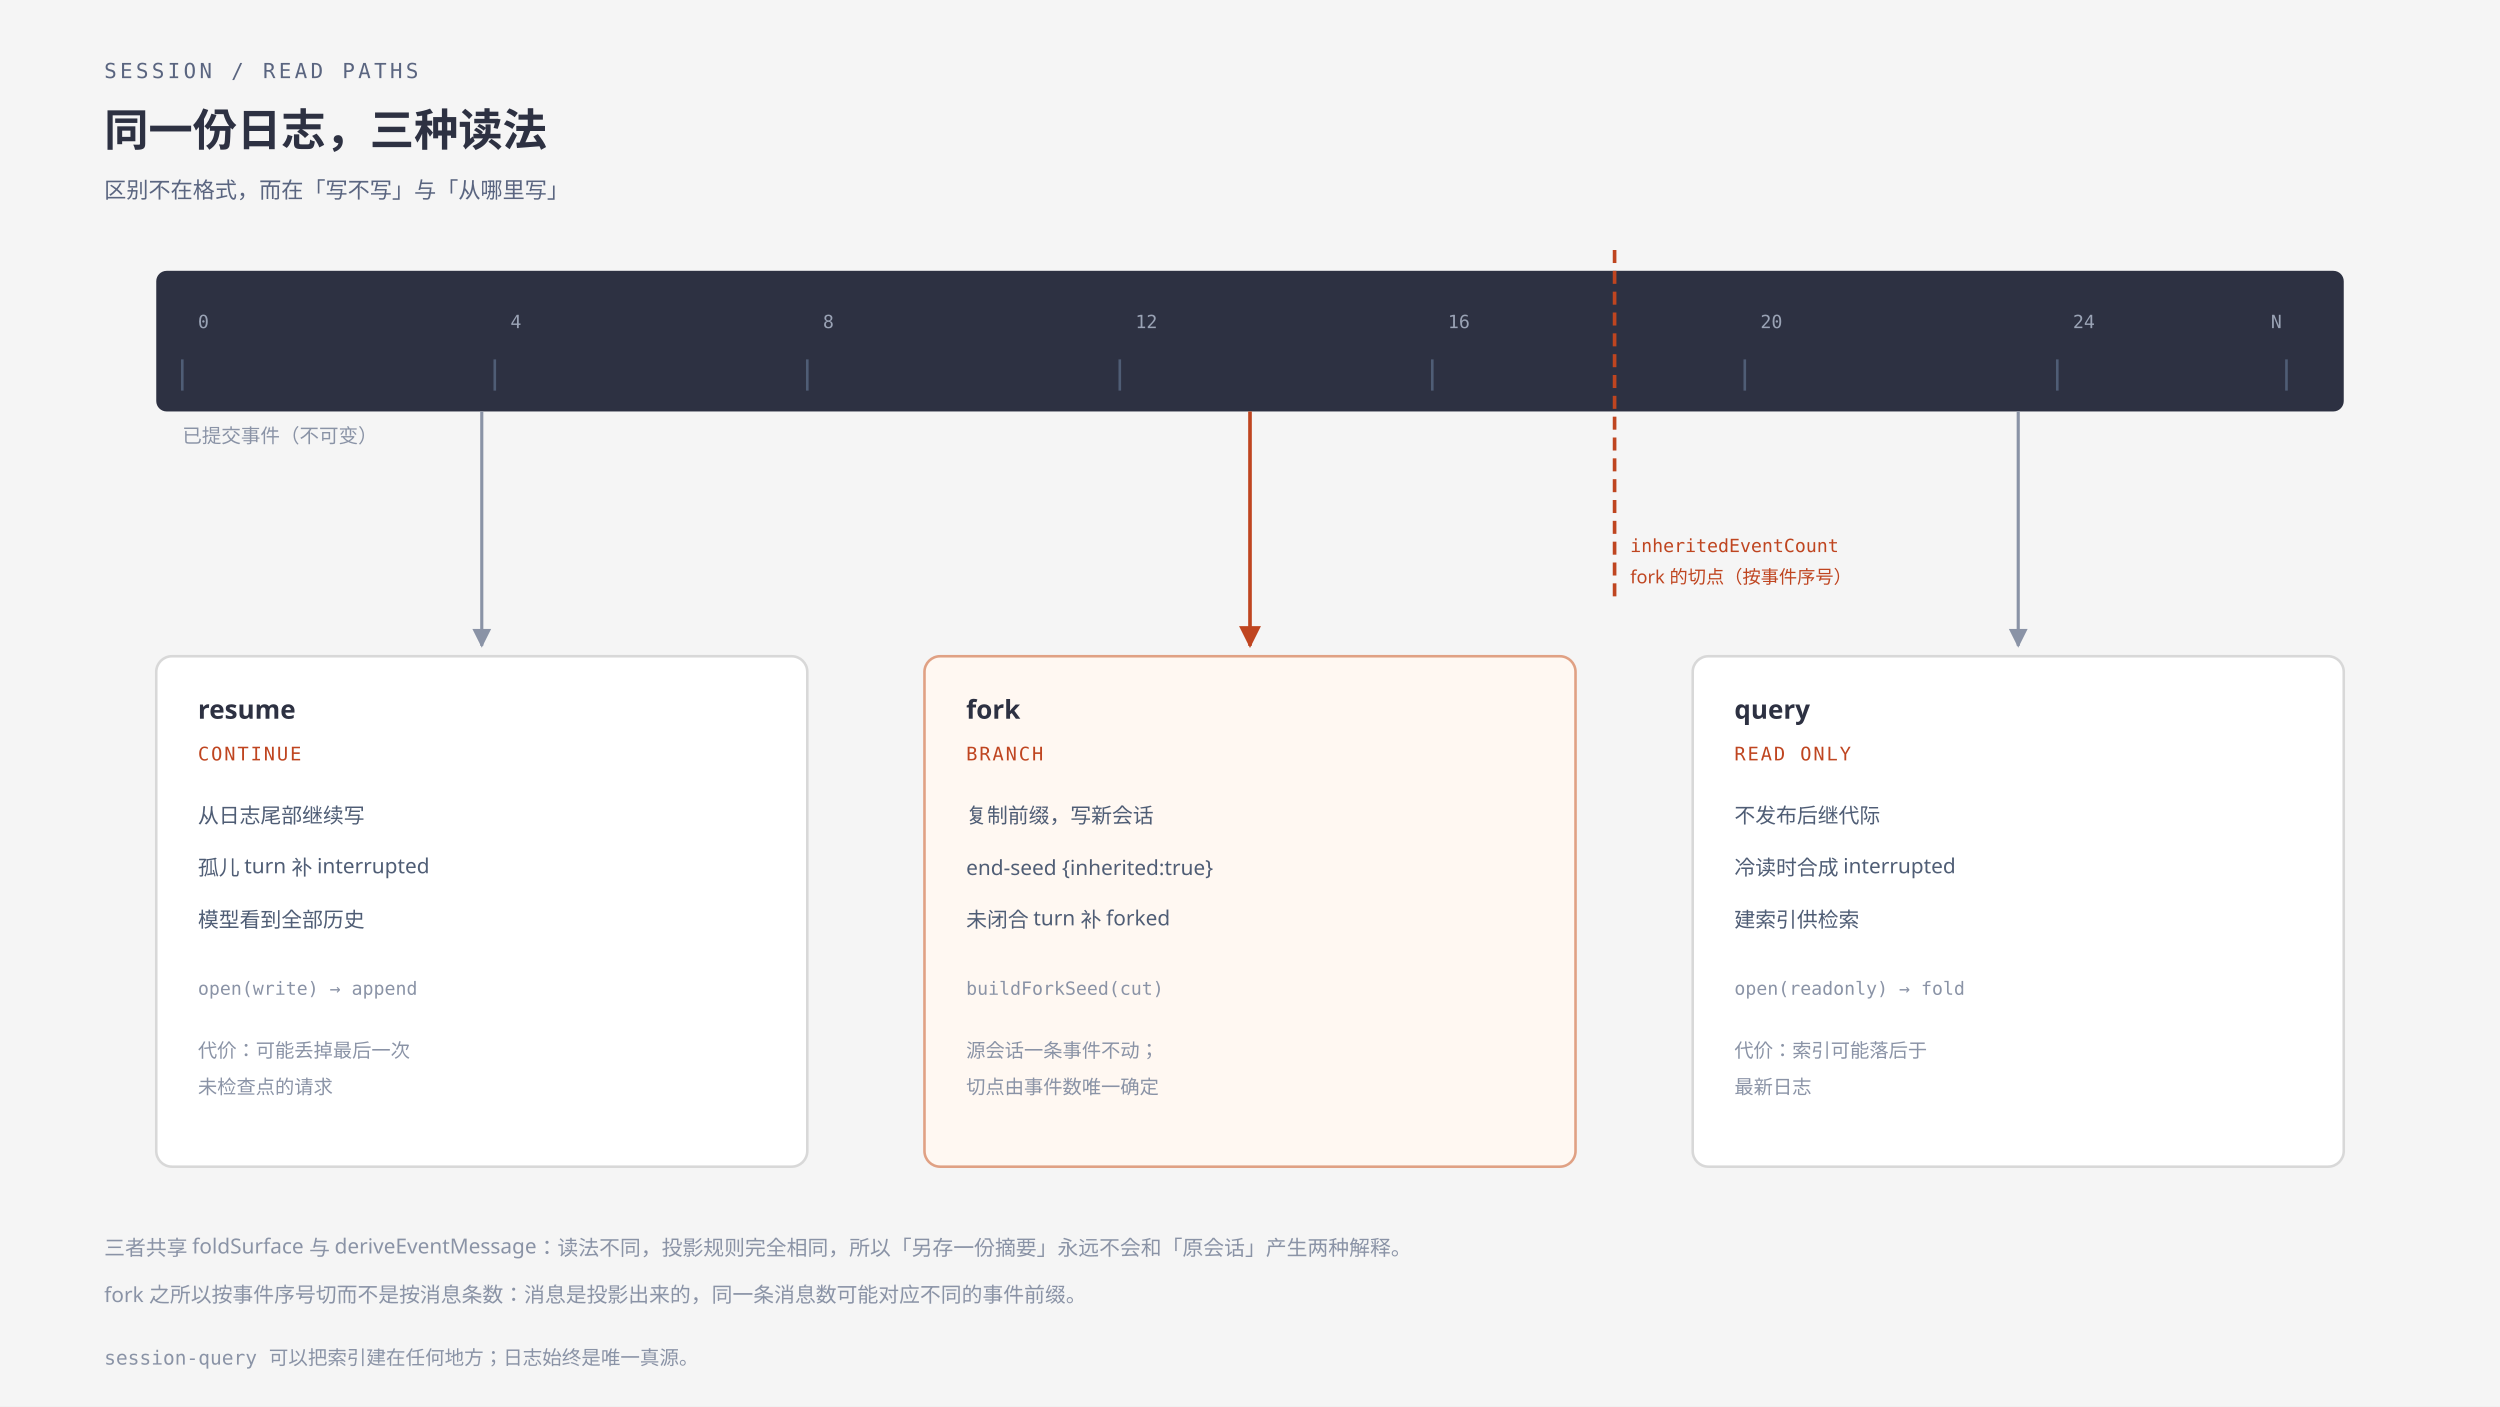
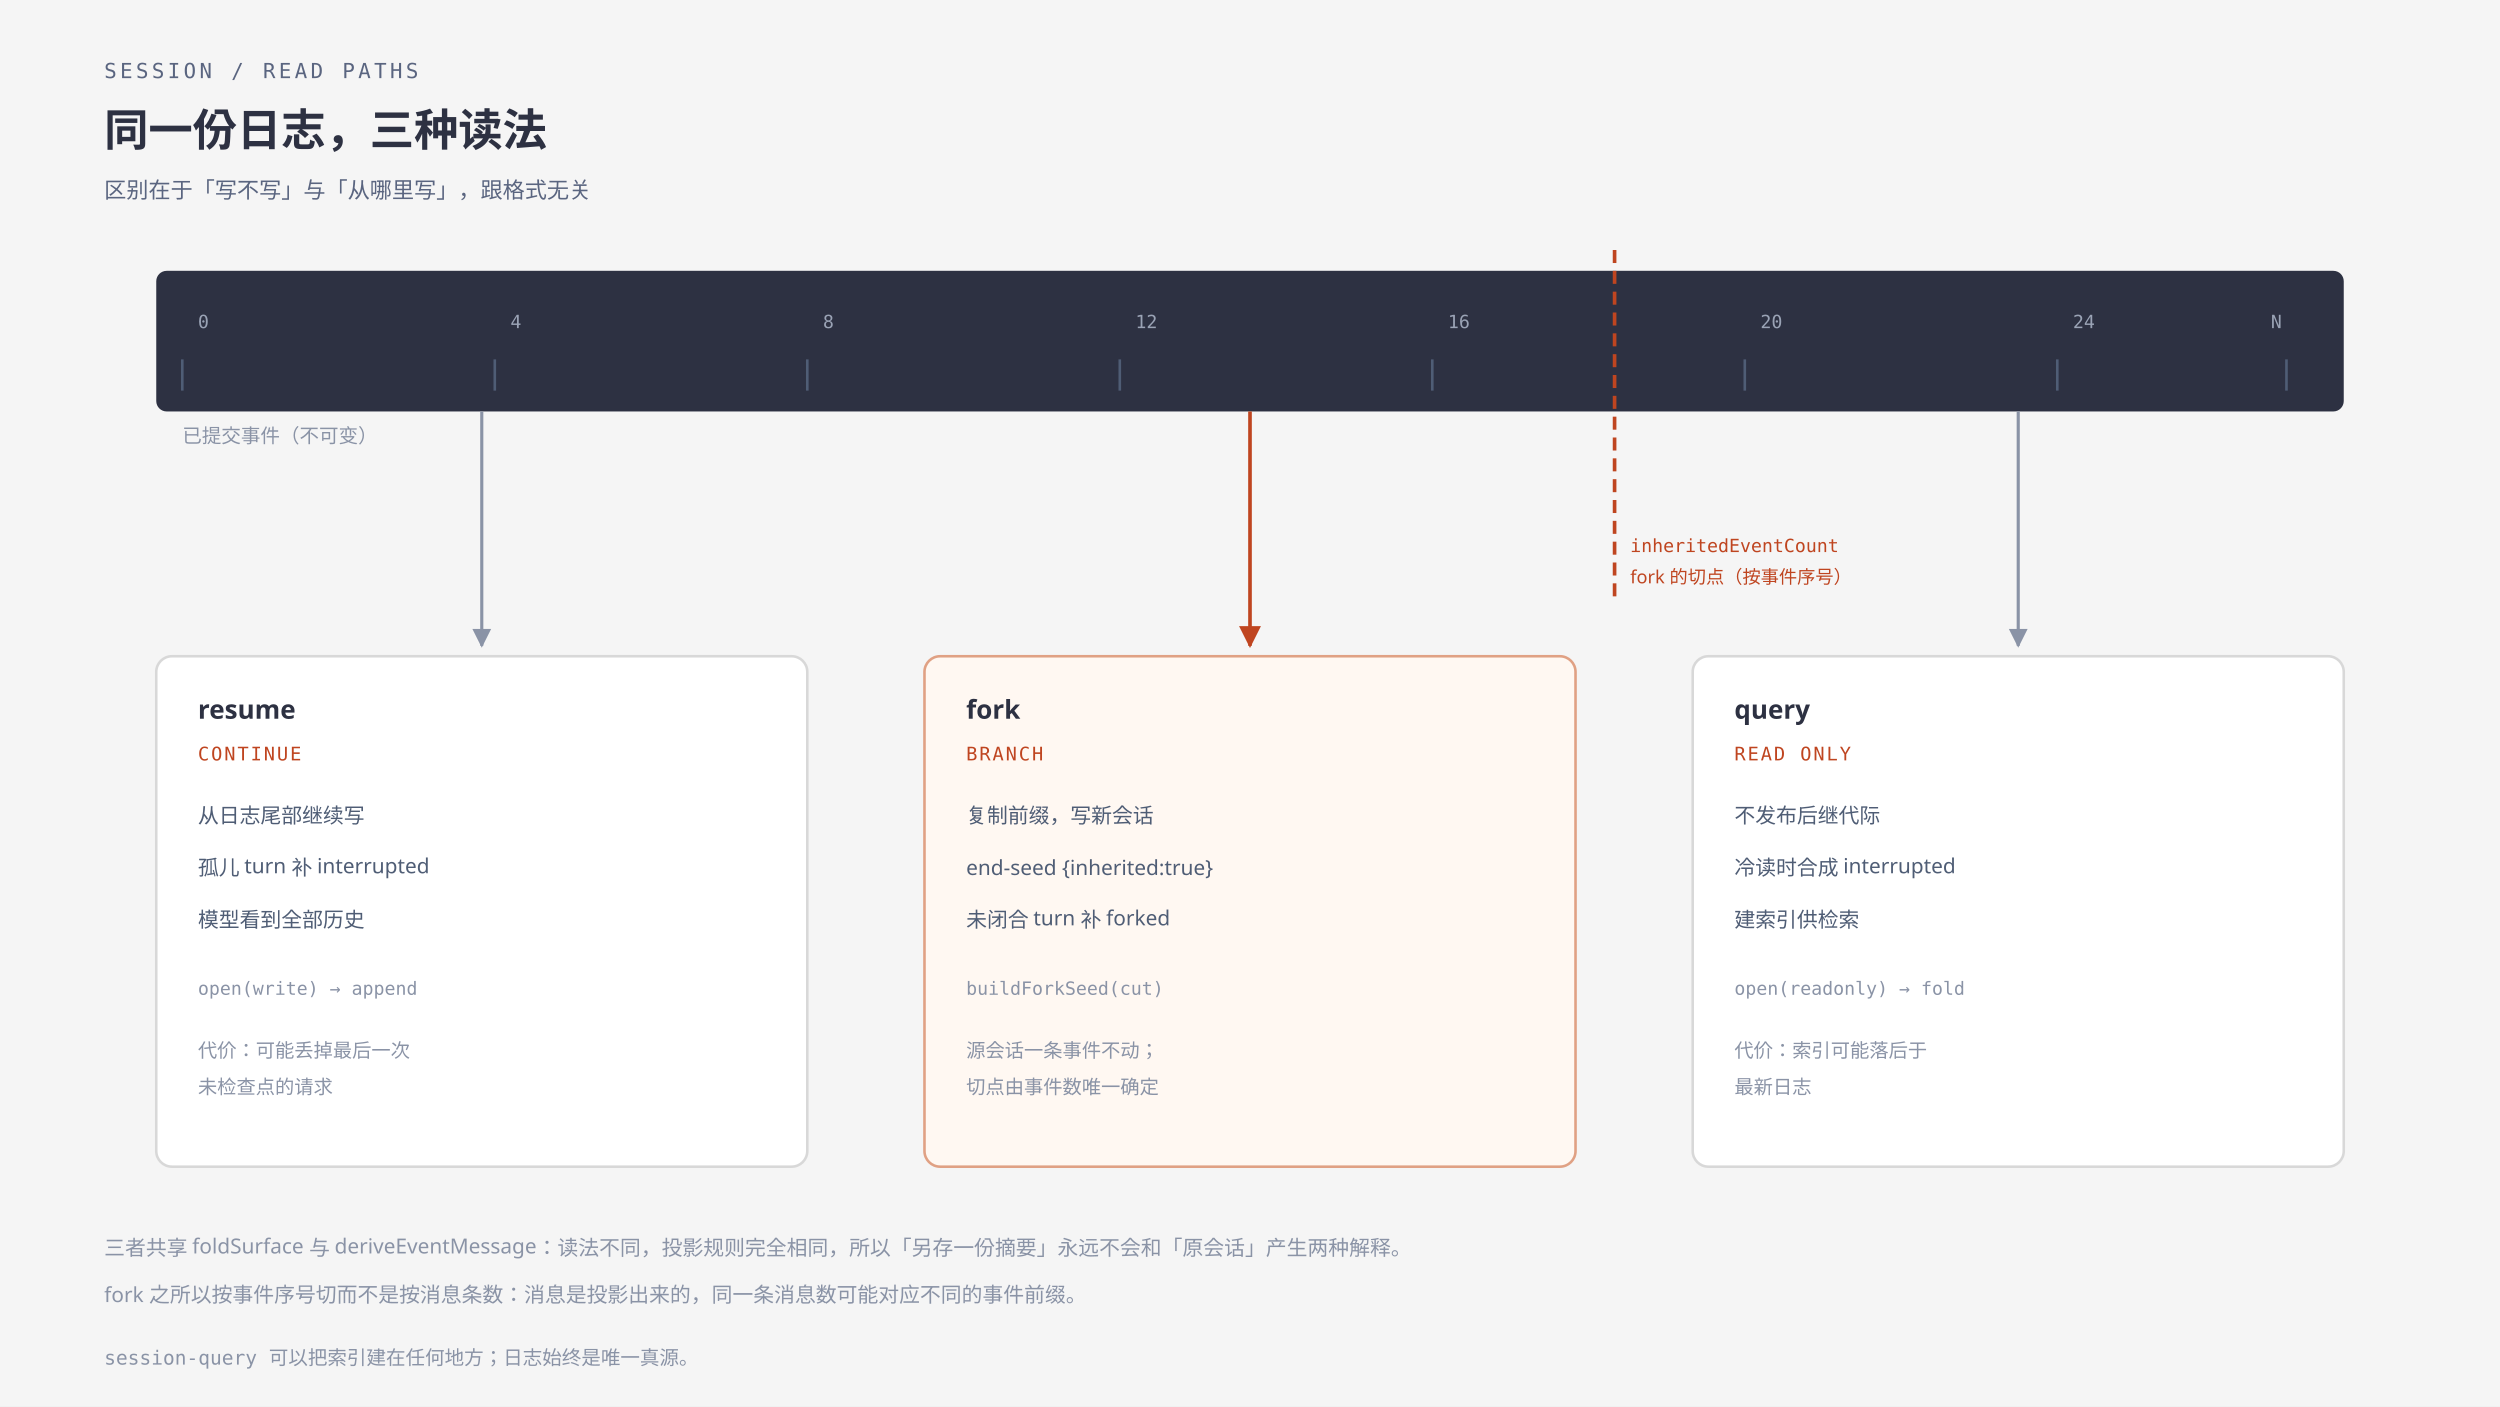
<svg xmlns="http://www.w3.org/2000/svg" width="960" height="540" viewBox="0 0 960 540" role="img" aria-labelledby="f03-d3-title f03-d3-desc">
  <defs>
    <marker id="f03-a" viewBox="0 0 10 10" refX="9" refY="5" markerWidth="6" markerHeight="6" orient="auto-start-reverse">
      <path d="M0,0 L10,5 L0,10 z" fill="#8a93a6" />
    </marker>
    <marker id="f03-ao" viewBox="0 0 10 10" refX="9" refY="5" markerWidth="6" markerHeight="6" orient="auto-start-reverse">
      <path d="M0,0 L10,5 L0,10 z" fill="#bf4520" />
    </marker>
  </defs>
  <rect width="100%" height="100%" fill="#f5f5f5" />
  <text x="40" y="30" font-family="'Geist Mono','SF Mono',ui-monospace,monospace" font-size="8" letter-spacing="0.16em" fill="#5a6580">SESSION / READ PATHS</text>
  <text x="40" y="56" font-family="'Geist','PingFang SC','Noto Sans SC',system-ui,sans-serif" font-size="17" font-weight="600" fill="#2d3142">同一份日志，三种读法</text>
-   <text x="40" y="76" font-family="'Geist','PingFang SC','Noto Sans SC',system-ui,sans-serif" font-size="8.5" fill="#5a6580">区别不在格式，而在「写不写」与「从哪里写」</text>
+   <text x="40" y="76" font-family="'Geist','PingFang SC','Noto Sans SC',system-ui,sans-serif" font-size="8.5" fill="#5a6580">区别在于「写不写」与「从哪里写」，跟格式无关</text>
  <rect x="60" y="104" width="840" height="54" rx="4" fill="#2d3142" />
  <g font-family="'Geist Mono','SF Mono',ui-monospace,monospace" font-size="7" fill="#9aa3b5">
    <text x="76" y="126">0</text>
    <text x="196" y="126">4</text>
    <text x="316" y="126">8</text>
    <text x="436" y="126">12</text>
    <text x="556" y="126">16</text>
    <text x="676" y="126">20</text>
    <text x="796" y="126">24</text>
    <text x="872" y="126">N</text>
  </g>
  <g stroke="#4f5d75" stroke-width="1">
    <path d="M70,138 L70,150" />
    <path d="M190,138 L190,150" />
    <path d="M310,138 L310,150" />
    <path d="M430,138 L430,150" />
    <path d="M550,138 L550,150" />
    <path d="M670,138 L670,150" />
    <path d="M790,138 L790,150" />
    <path d="M878,138 L878,150" />
  </g>
  <text x="70" y="170" font-family="'Geist','PingFang SC','Noto Sans SC',system-ui,sans-serif" font-size="7.5" fill="#8a93a6">已提交事件（不可变）</text>
  <path d="M620,96 L620,232" stroke="#bf4520" stroke-width="1.4" stroke-dasharray="5 3" />
  <text x="626" y="212" font-family="'Geist Mono','SF Mono',ui-monospace,monospace" font-size="7" fill="#bf4520">inheritedEventCount</text>
  <text x="626" y="224" font-family="'Geist','PingFang SC','Noto Sans SC',system-ui,sans-serif" font-size="7" fill="#bf4520">fork 的切点（按事件序号）</text>
  <rect x="60" y="252" width="250" height="196" rx="6" fill="#ffffff" stroke="#d8d8d8" />
  <text x="76" y="276" font-family="'Geist','PingFang SC','Noto Sans SC',system-ui,sans-serif" font-size="10" font-weight="600" fill="#2d3142">resume</text>
  <text x="76" y="292" font-family="'Geist Mono','SF Mono',ui-monospace,monospace" font-size="7.2" letter-spacing="0.1em" fill="#bf4520">CONTINUE</text>
  <text x="76" y="316" font-family="'Geist','PingFang SC','Noto Sans SC',system-ui,sans-serif" font-size="8" fill="#4f5d75">从日志尾部继续写</text>
  <text x="76" y="336" font-family="'Geist','PingFang SC','Noto Sans SC',system-ui,sans-serif" font-size="8" fill="#4f5d75">孤儿 turn 补 interrupted</text>
  <text x="76" y="356" font-family="'Geist','PingFang SC','Noto Sans SC',system-ui,sans-serif" font-size="8" fill="#4f5d75">模型看到全部历史</text>
  <text x="76" y="382" font-family="'Geist Mono','SF Mono',ui-monospace,monospace" font-size="7" fill="#8a93a6">open(write) → append</text>
  <text x="76" y="406" font-family="'Geist','PingFang SC','Noto Sans SC',system-ui,sans-serif" font-size="7.4" fill="#8a93a6">代价：可能丢掉最后一次</text>
  <text x="76" y="420" font-family="'Geist','PingFang SC','Noto Sans SC',system-ui,sans-serif" font-size="7.4" fill="#8a93a6">未检查点的请求</text>
  <rect x="355" y="252" width="250" height="196" rx="6" fill="#fff8f2" stroke="#e0a184" />
  <text x="371" y="276" font-family="'Geist','PingFang SC','Noto Sans SC',system-ui,sans-serif" font-size="10" font-weight="600" fill="#2d3142">fork</text>
  <text x="371" y="292" font-family="'Geist Mono','SF Mono',ui-monospace,monospace" font-size="7.2" letter-spacing="0.1em" fill="#bf4520">BRANCH</text>
  <text x="371" y="316" font-family="'Geist','PingFang SC','Noto Sans SC',system-ui,sans-serif" font-size="8" fill="#4f5d75">复制前缀，写新会话</text>
  <text x="371" y="336" font-family="'Geist','PingFang SC','Noto Sans SC',system-ui,sans-serif" font-size="8" fill="#4f5d75">end-seed {inherited:true}</text>
  <text x="371" y="356" font-family="'Geist','PingFang SC','Noto Sans SC',system-ui,sans-serif" font-size="8" fill="#4f5d75">未闭合 turn 补 forked</text>
  <text x="371" y="382" font-family="'Geist Mono','SF Mono',ui-monospace,monospace" font-size="7" fill="#8a93a6">buildForkSeed(cut)</text>
  <text x="371" y="406" font-family="'Geist','PingFang SC','Noto Sans SC',system-ui,sans-serif" font-size="7.4" fill="#8a93a6">源会话一条事件不动；</text>
  <text x="371" y="420" font-family="'Geist','PingFang SC','Noto Sans SC',system-ui,sans-serif" font-size="7.4" fill="#8a93a6">切点由事件数唯一确定</text>
  <rect x="650" y="252" width="250" height="196" rx="6" fill="#ffffff" stroke="#d8d8d8" />
  <text x="666" y="276" font-family="'Geist','PingFang SC','Noto Sans SC',system-ui,sans-serif" font-size="10" font-weight="600" fill="#2d3142">query</text>
  <text x="666" y="292" font-family="'Geist Mono','SF Mono',ui-monospace,monospace" font-size="7.2" letter-spacing="0.1em" fill="#bf4520">READ ONLY</text>
  <text x="666" y="316" font-family="'Geist','PingFang SC','Noto Sans SC',system-ui,sans-serif" font-size="8" fill="#4f5d75">不发布后继代际</text>
  <text x="666" y="336" font-family="'Geist','PingFang SC','Noto Sans SC',system-ui,sans-serif" font-size="8" fill="#4f5d75">冷读时合成 interrupted</text>
  <text x="666" y="356" font-family="'Geist','PingFang SC','Noto Sans SC',system-ui,sans-serif" font-size="8" fill="#4f5d75">建索引供检索</text>
  <text x="666" y="382" font-family="'Geist Mono','SF Mono',ui-monospace,monospace" font-size="7" fill="#8a93a6">open(readonly) → fold</text>
  <text x="666" y="406" font-family="'Geist','PingFang SC','Noto Sans SC',system-ui,sans-serif" font-size="7.4" fill="#8a93a6">代价：索引可能落后于</text>
  <text x="666" y="420" font-family="'Geist','PingFang SC','Noto Sans SC',system-ui,sans-serif" font-size="7.4" fill="#8a93a6">最新日志</text>
  <path d="M185,158 L185,248" stroke="#8a93a6" stroke-width="1.2" fill="none" marker-end="url(#f03-a)" />
  <path d="M480,158 L480,248" stroke="#bf4520" stroke-width="1.4" fill="none" marker-end="url(#f03-ao)" />
  <path d="M775,158 L775,248" stroke="#8a93a6" stroke-width="1.2" fill="none" marker-end="url(#f03-a)" />
  <text x="40" y="482" font-family="'Geist','PingFang SC','Noto Sans SC',system-ui,sans-serif" font-size="8" fill="#8a93a6">三者共享 foldSurface 与 deriveEventMessage：读法不同，投影规则完全相同，所以「另存一份摘要」永远不会和「原会话」产生两种解释。</text>
  <text x="40" y="500" font-family="'Geist','PingFang SC','Noto Sans SC',system-ui,sans-serif" font-size="8" fill="#8a93a6">fork 之所以按事件序号切而不是按消息条数：消息是投影出来的，同一条消息数可能对应不同的事件前缀。</text>
  <text x="40" y="524" font-family="'Geist Mono','SF Mono',ui-monospace,monospace" font-size="7.5" fill="#8a93a6">session-query 可以把索引建在任何地方；日志始终是唯一真源。</text>
</svg>
